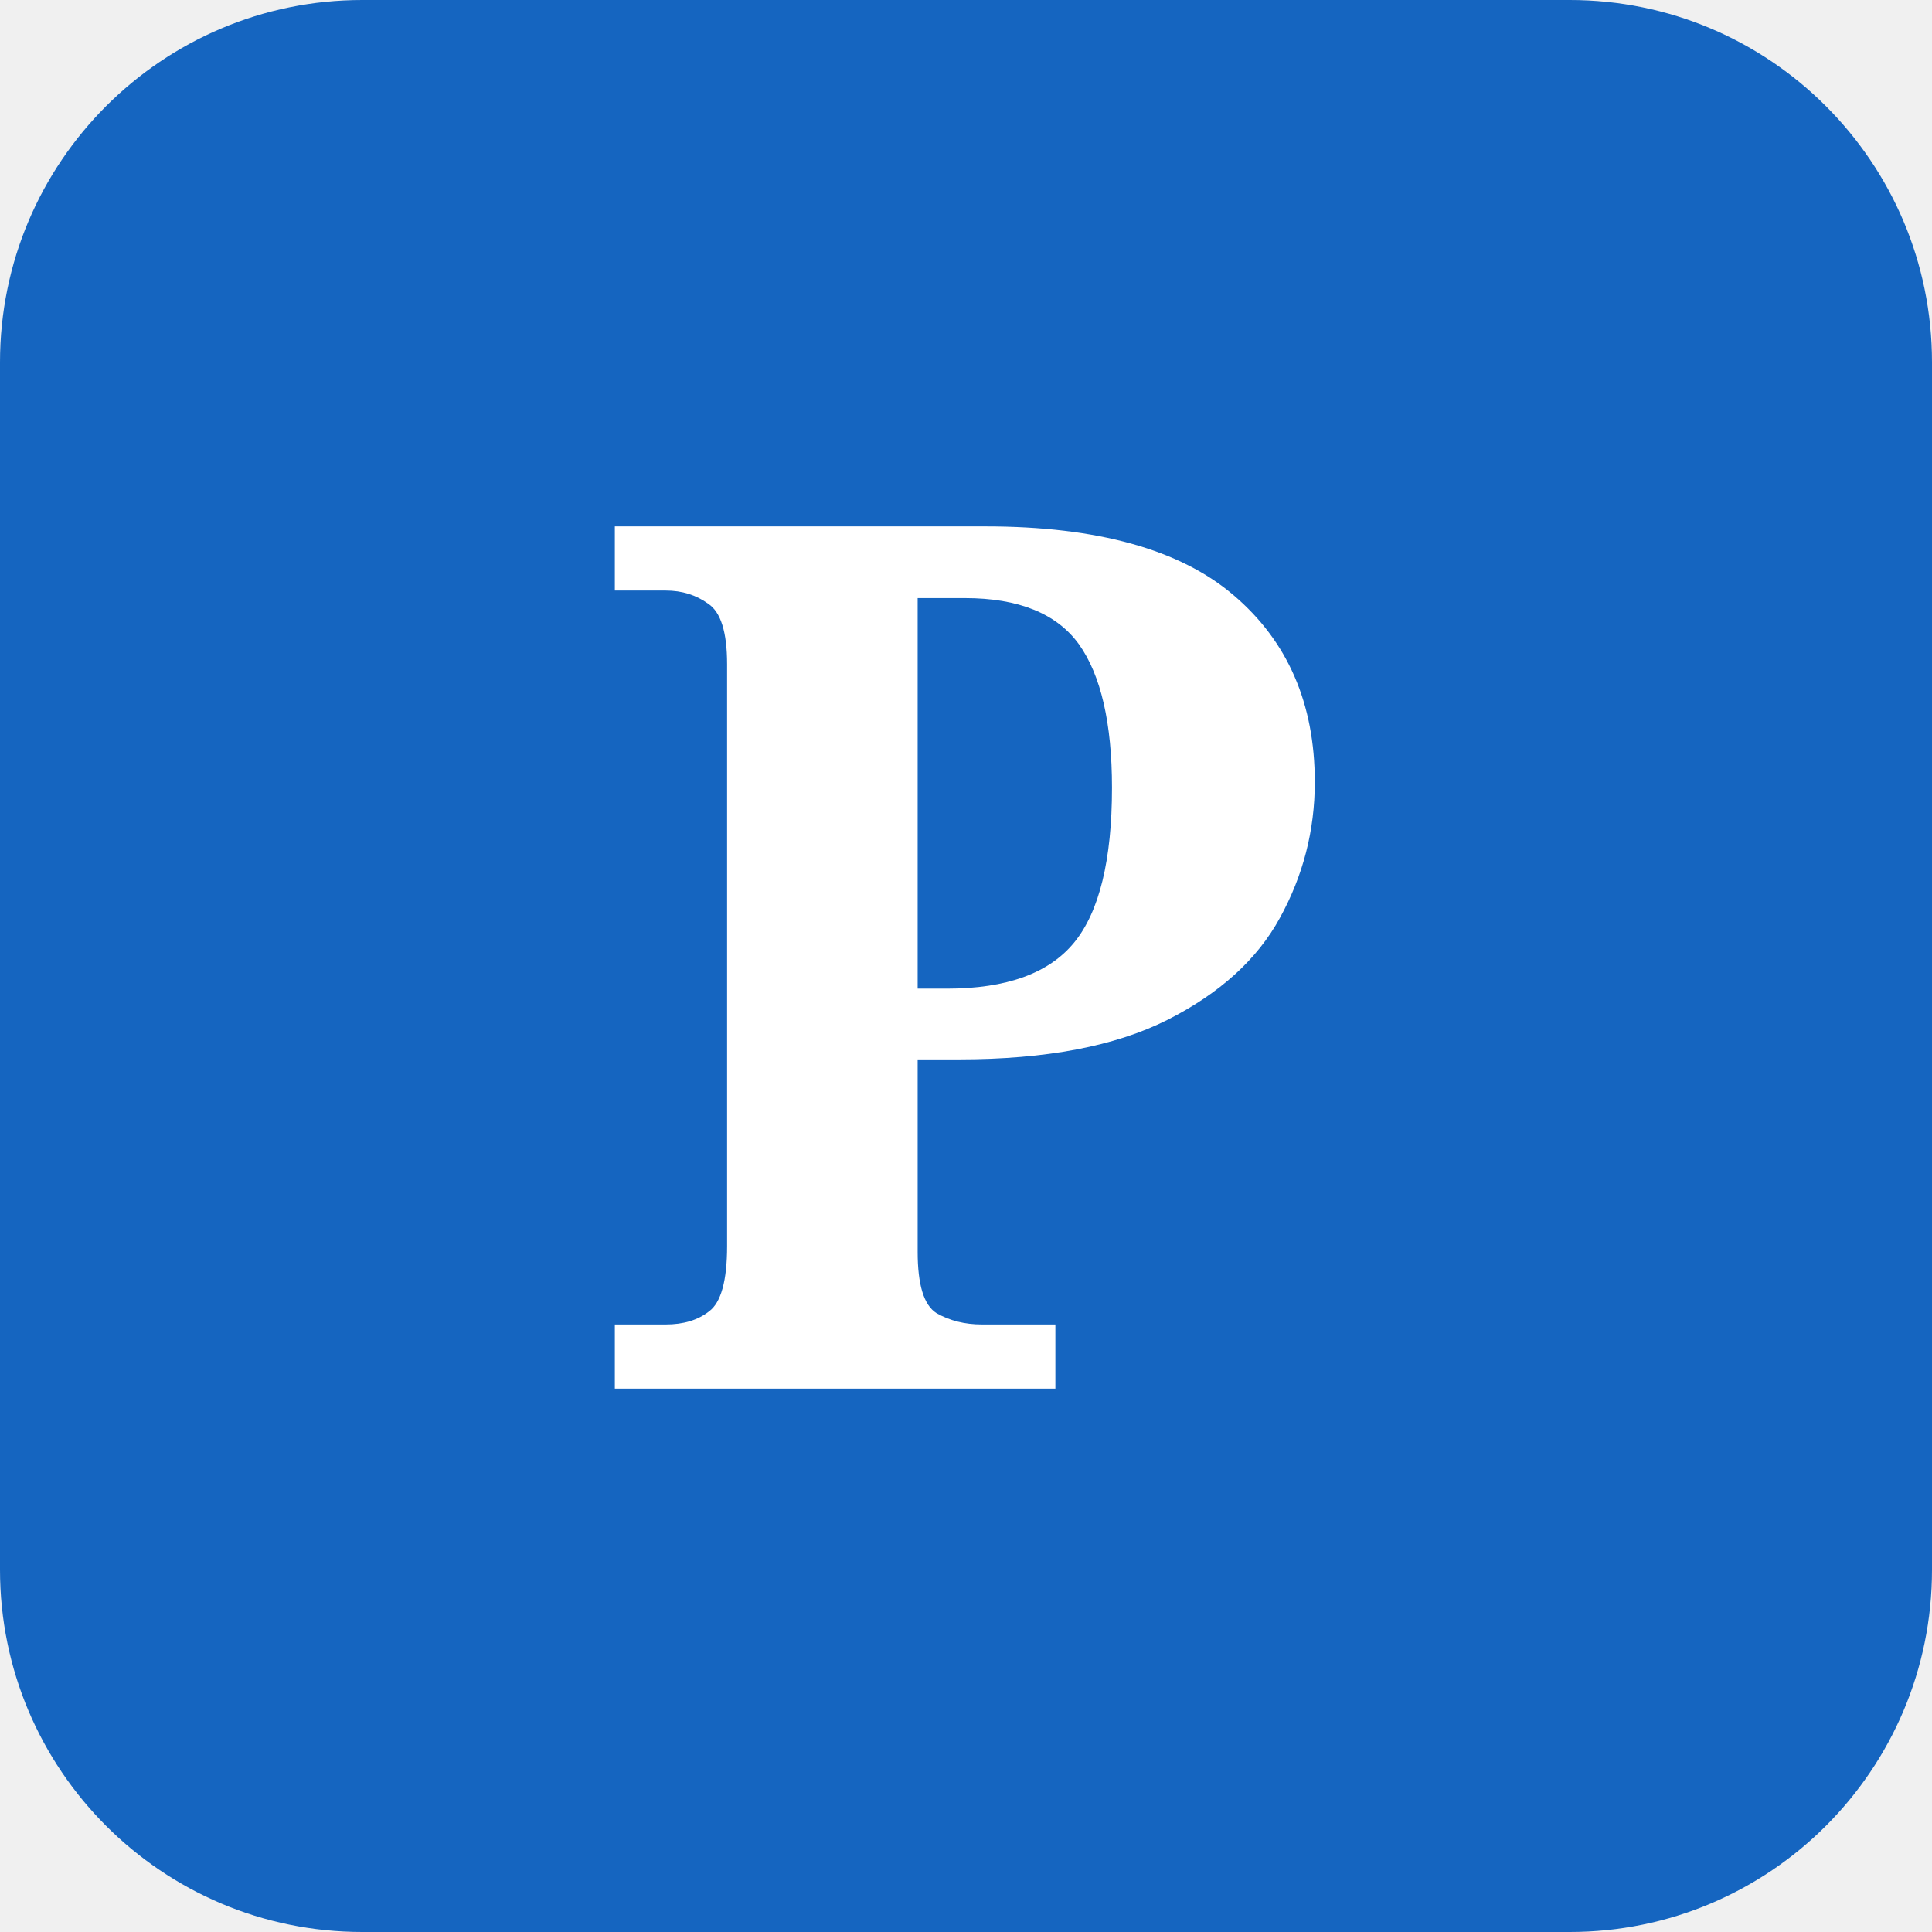
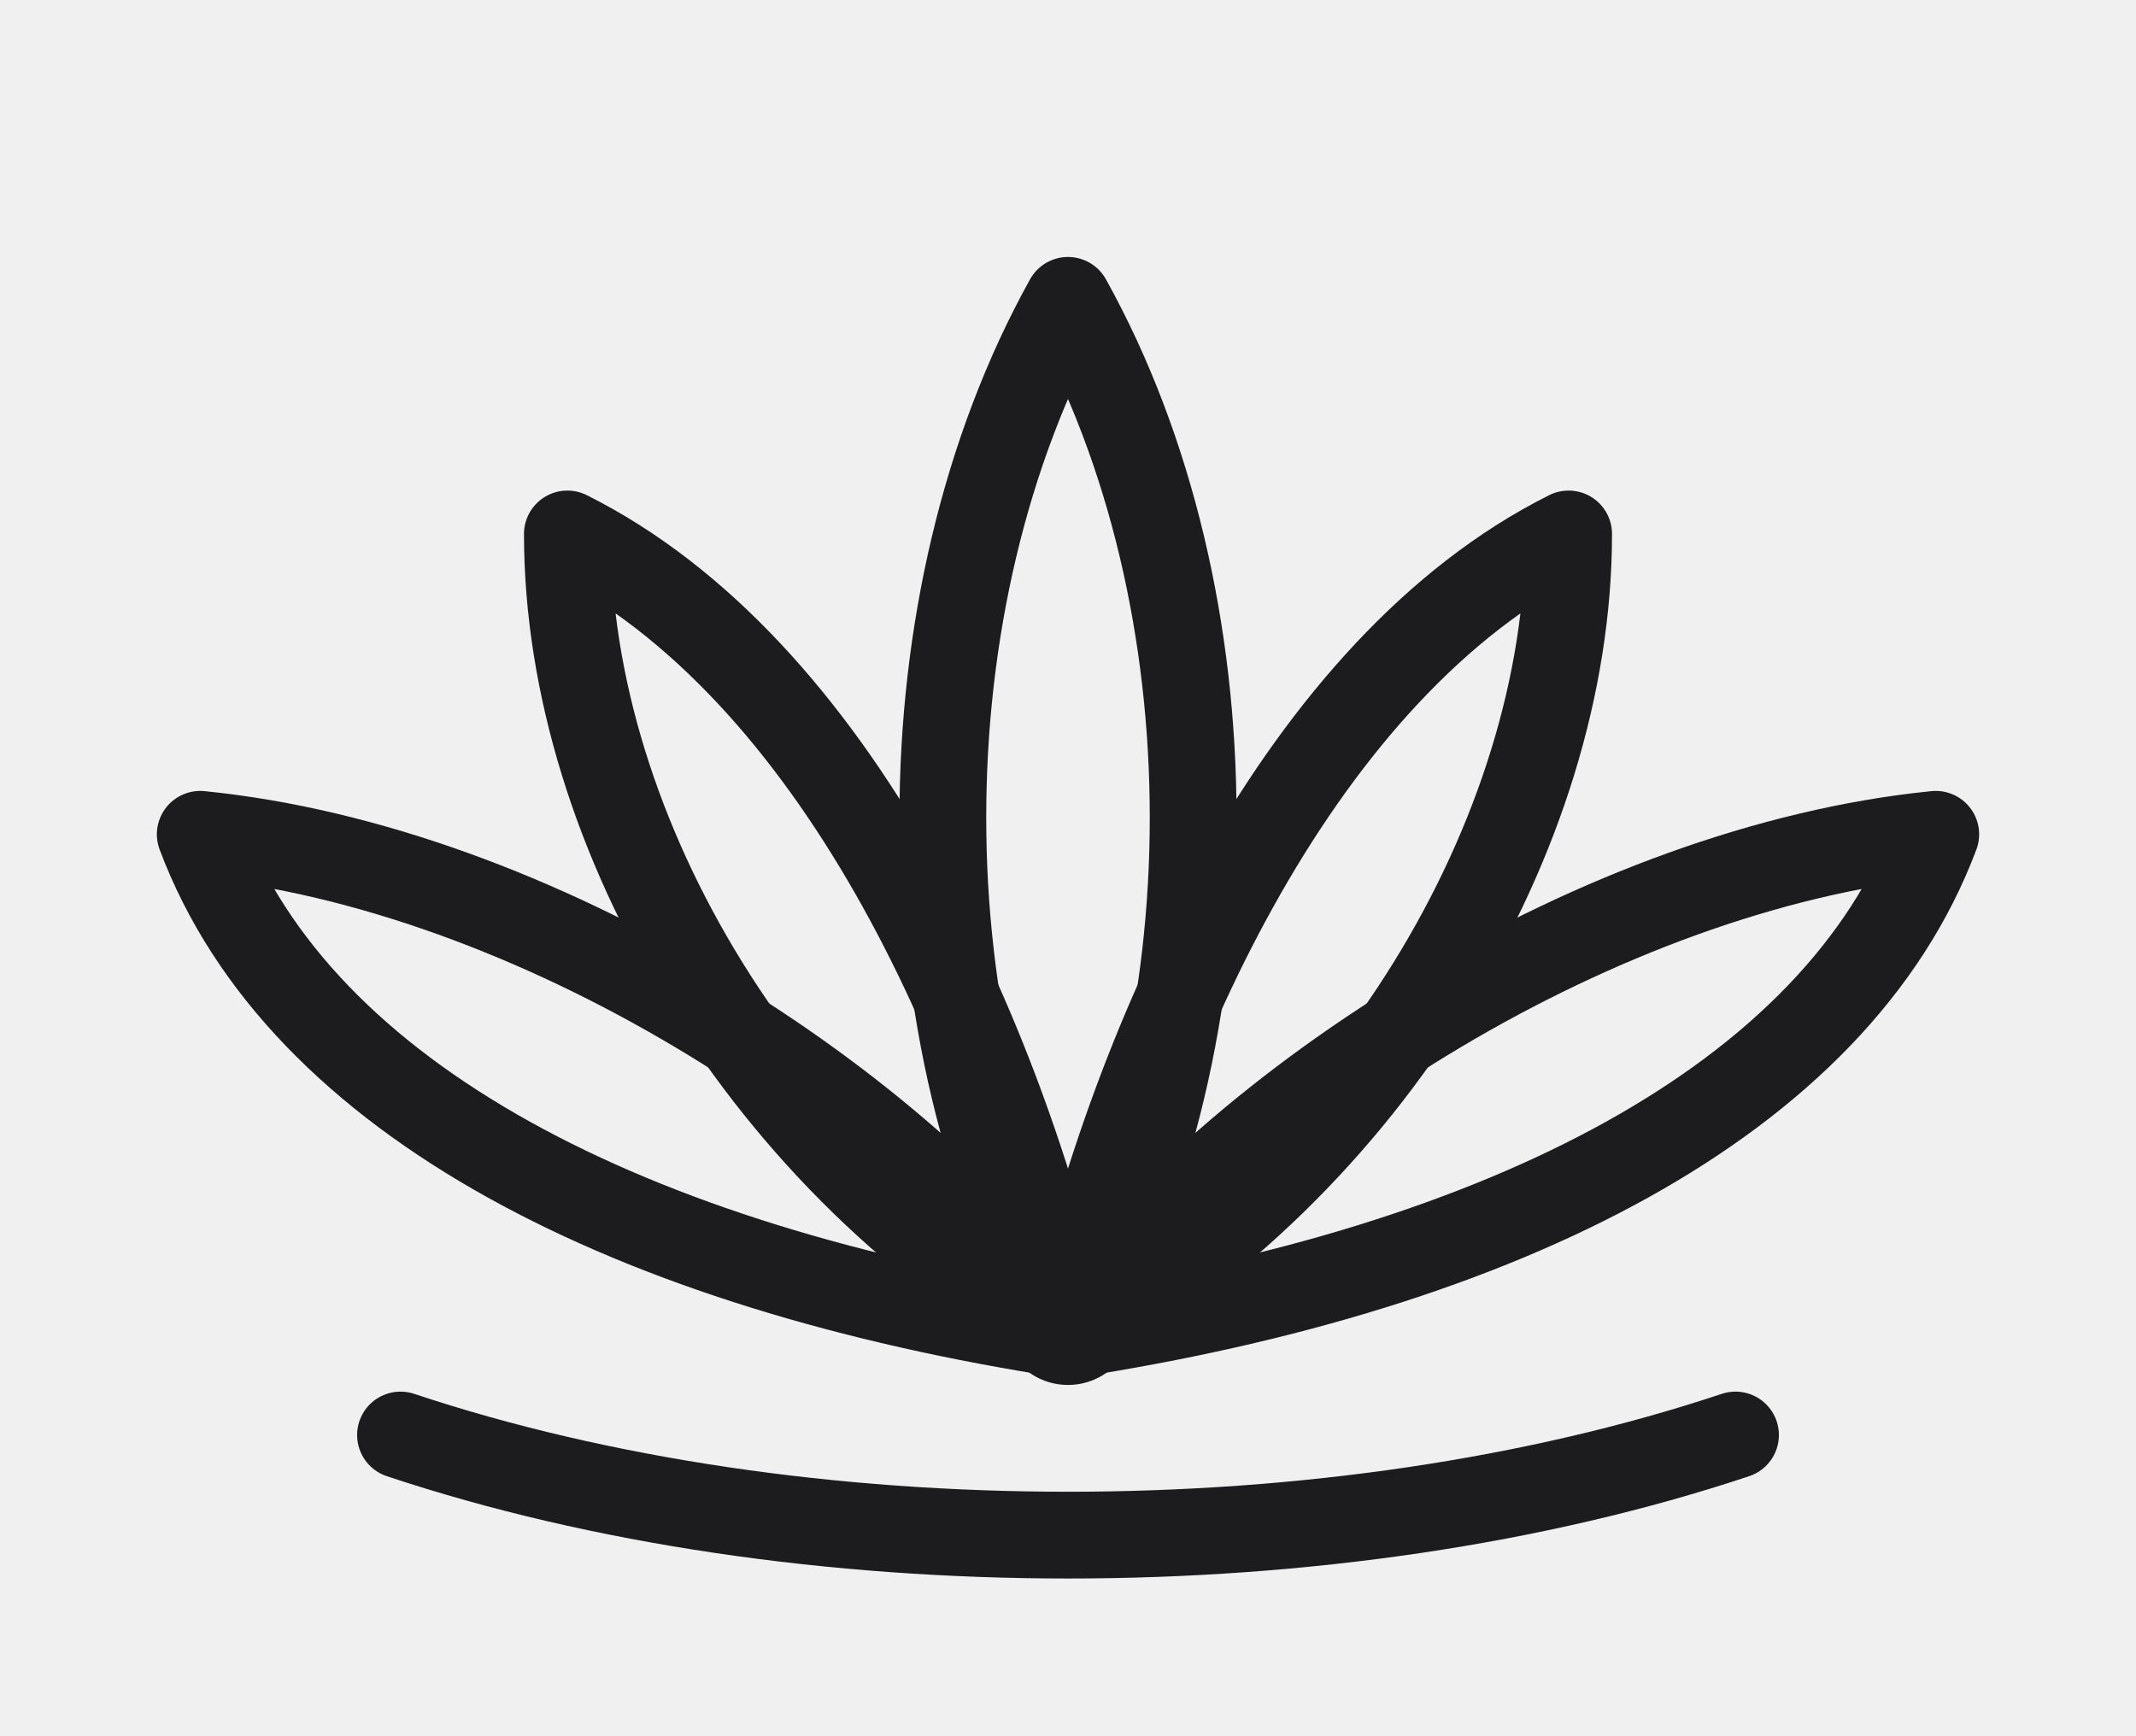
- <svg xmlns="http://www.w3.org/2000/svg" viewBox="0 0 32 32">
-   <rect width="32" height="32" rx="6" fill="#1565C0" />
-   <text x="16" y="23" font-family="Georgia, serif" font-size="20" font-weight="700" text-anchor="middle" fill="white">P</text>
+ <svg xmlns="http://www.w3.org/2000/svg" viewBox="0 0 64 52" width="64" height="52" role="img" aria-label="Demos">
+   <g fill="none" stroke="#1c1c1e" stroke-width="2.6" stroke-linecap="round" stroke-linejoin="round">
+     <path d="M32 40 C 19 38 9 33 6 25 C 16 26 27 33 32 40 Z" />
+     <path d="M32 40 C 45 38 55 33 58 25 C 48 26 37 33 32 40 Z" />
+     <path d="M32 40 C 23 35 17 25 17 16 C 25 20 30 31 32 40 Z" />
+     <path d="M32 40 C 41 35 47 25 47 16 C 39 20 34 31 32 40 Z" />
+     <path d="M32 40 C 27 31 27 18 32 9 C 37 18 37 31 32 40 Z" />
+     <path d="M12 43 C 24 47 40 47 52 43" />
+   </g>
+   <circle cx="32" cy="39.5" r="2" fill="#1c1c1e" />
</svg>
